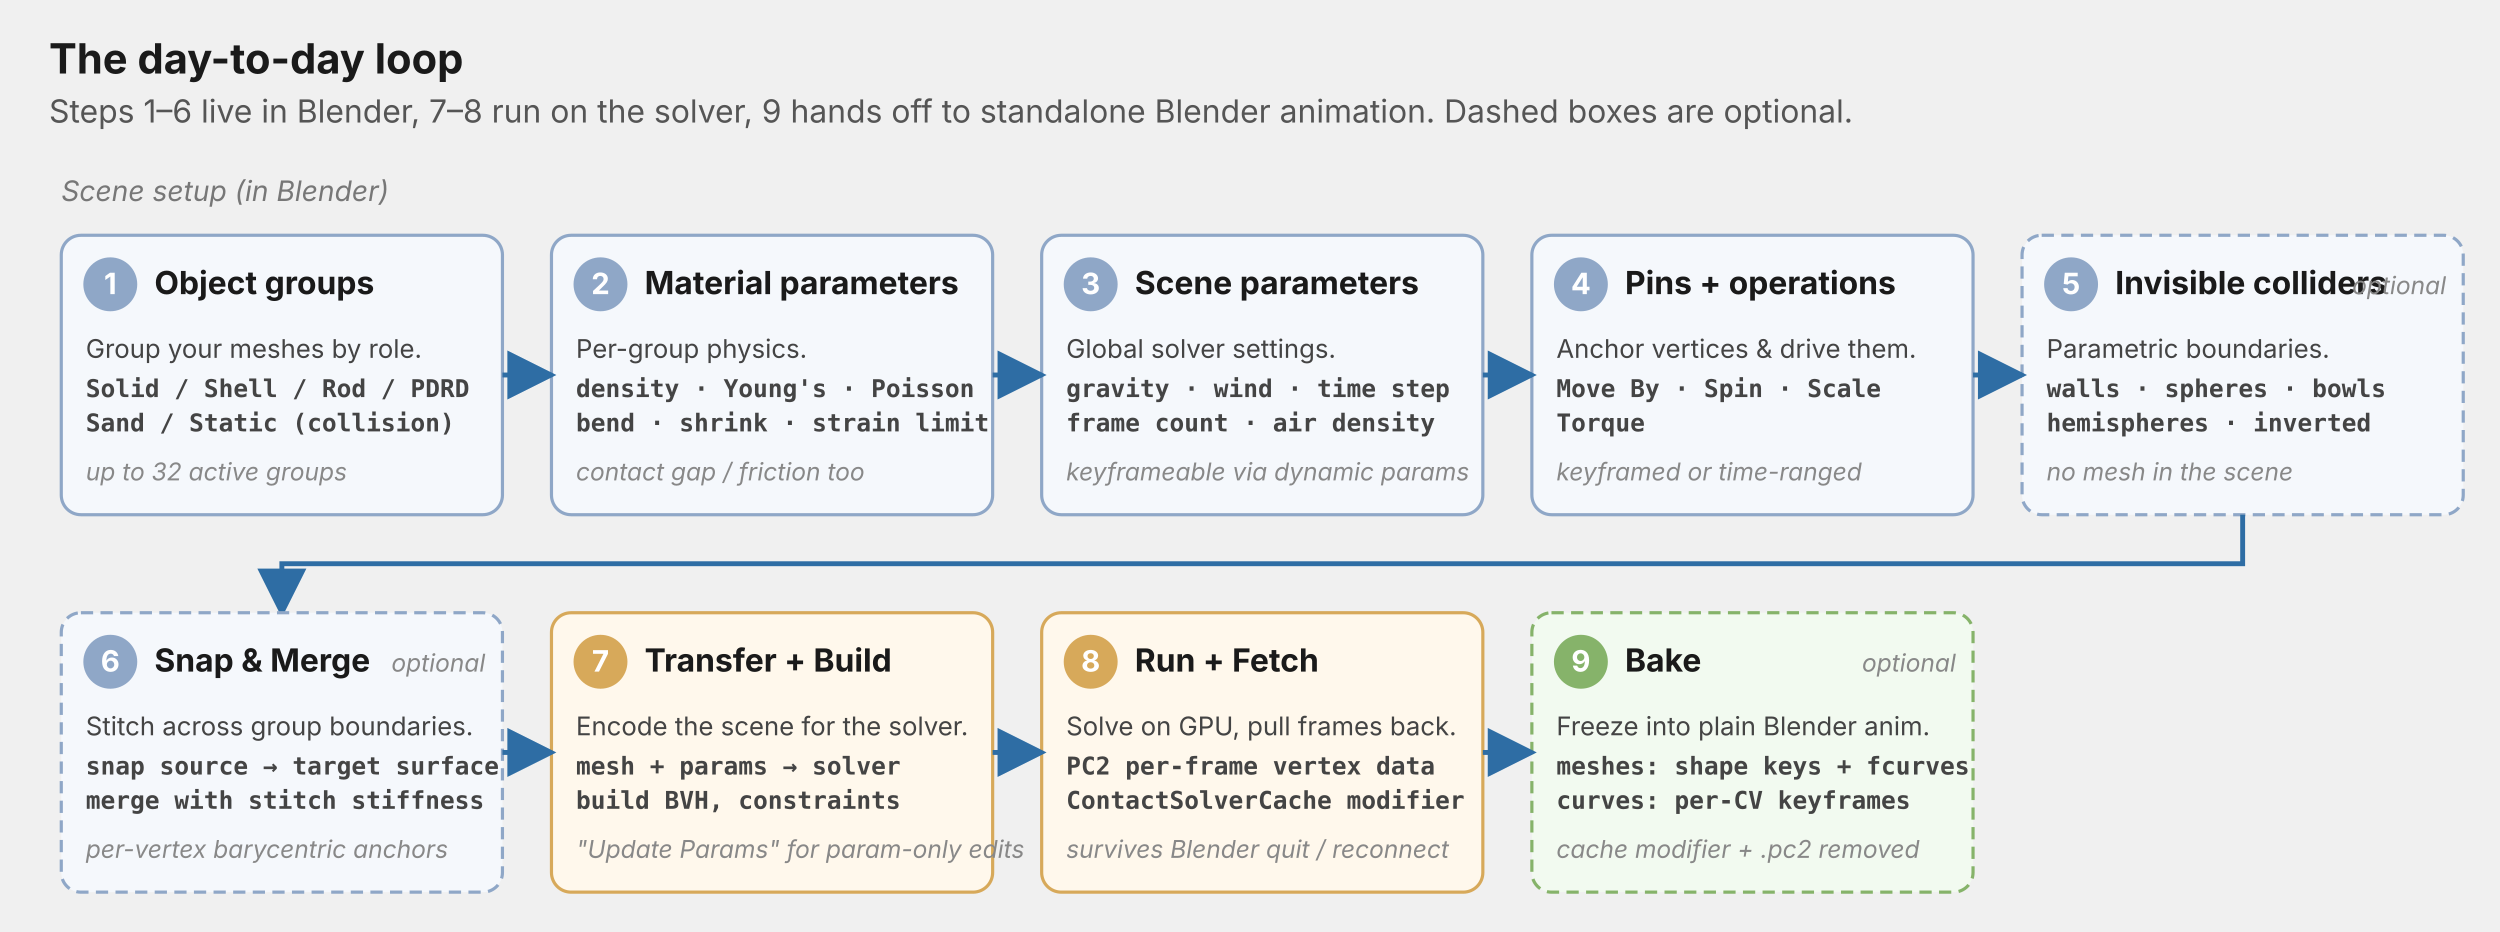
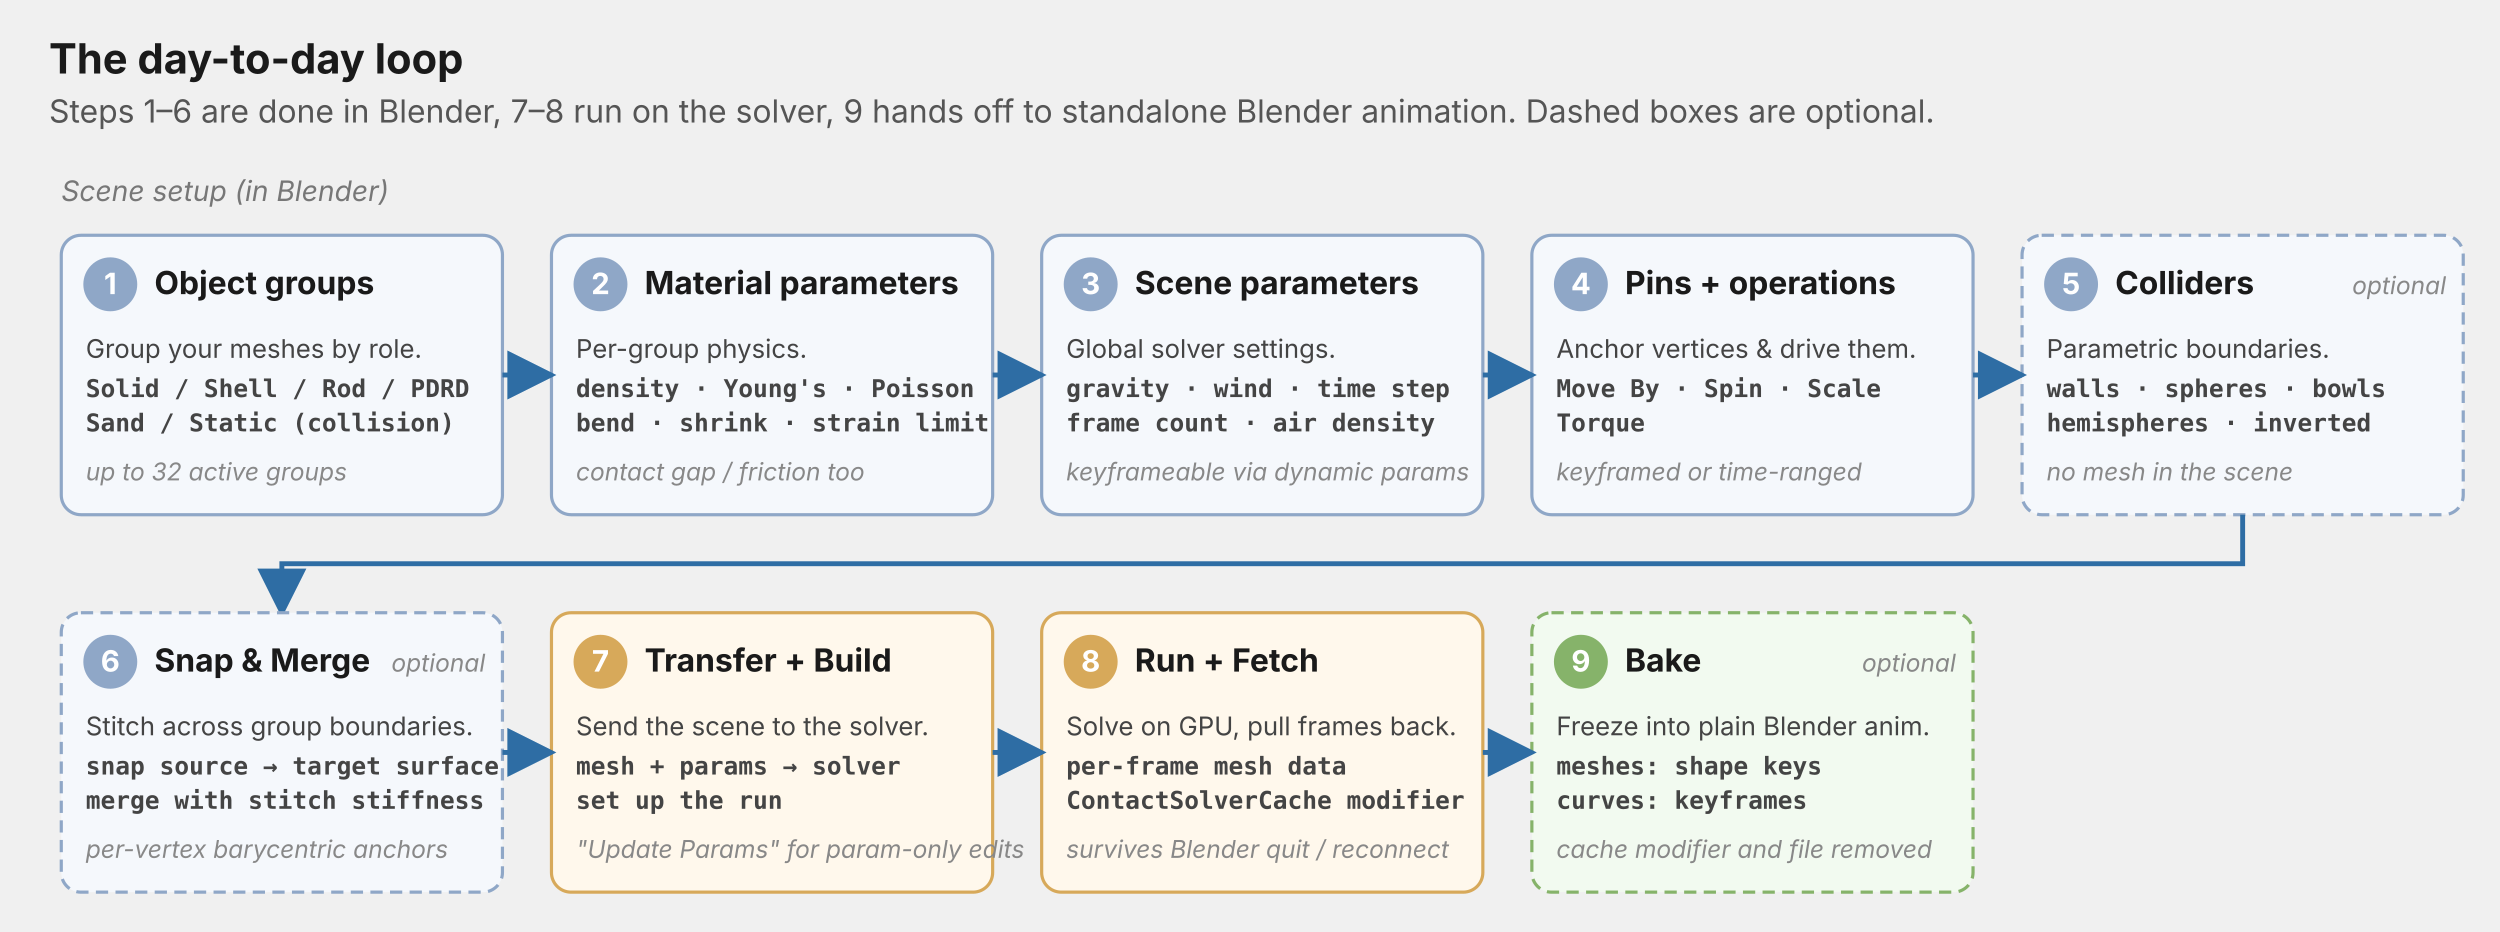
<svg xmlns="http://www.w3.org/2000/svg" viewBox="0 0 1020 380" role="img" aria-label="The add-on's day-to-day workflow as nine numbered steps across three phases: scene setup in Blender, solve on the GPU, and handoff to standalone Blender animation">
  <defs>
    <marker id="wf-arrow" viewBox="0 0 10 10" refX="9" refY="5" markerWidth="10" markerHeight="10" orient="auto-start-reverse">
      <path d="M 0 0 L 10 5 L 0 10 z" fill="#2e6da4" />
    </marker>
    <marker id="wf-arrow-iter" viewBox="0 0 10 10" refX="9" refY="5" markerWidth="11" markerHeight="11" orient="auto-start-reverse">
      <path d="M 0 0 L 10 5 L 0 10 z" fill="#6a3ea1" />
    </marker>
  </defs>
  <style>
    .title       { font: 700 17px -apple-system, BlinkMacSystemFont, "Segoe UI", sans-serif; fill: #1a1a1a; }
    .sub         { font: 13px -apple-system, sans-serif; fill: #555; }

    .band-scene  { fill: #eef3fa; stroke: none; }
    .band-solve  { fill: #fcf3e2; stroke: none; }
    .band-hand   { fill: #edf5ea; stroke: none; }
    .band-lbl    { font: italic 11.5px -apple-system, sans-serif; fill: #777; }

    .box-scene   { fill: #f5f8fc; stroke: #8fa7c7; stroke-width: 1.3; }
    .box-scene-o { fill: #f5f8fc; stroke: #8fa7c7; stroke-width: 1.3; stroke-dasharray: 5 3; }
    .box-solve   { fill: #fff8ec; stroke: #d7a95a; stroke-width: 1.3; }
    .box-hand    { fill: #f2faf0; stroke: #86b36a; stroke-width: 1.3; stroke-dasharray: 5 3; }

    .num-scene   { fill: #8fa7c7; }
    .num-solve   { fill: #d7a95a; }
    .num-hand    { fill: #86b36a; }
    .num-tx      { font: 700 12px -apple-system, sans-serif; fill: #fff; }

    .box-ttl     { font: 700 13px -apple-system, sans-serif; fill: #1a1a1a; }
    .box-sub     { font: 10.5px -apple-system, sans-serif; fill: #444; }
    .box-mono    { font: 600 10px "Menlo", "Consolas", monospace; fill: #444; }
    .opt-tag     { font: italic 10px -apple-system, sans-serif; fill: #888; }

    .arr         { stroke: #2e6da4; stroke-width: 2; fill: none; }
    .arr-iter    { stroke: #6a3ea1; stroke-width: 2; fill: none; stroke-dasharray: 6 4; }
    .arr-lbl     { font: 700 11.5px -apple-system, sans-serif; fill: #5a3492; }
    .note        { font: 11px -apple-system, sans-serif; fill: #555; }
  </style>
  <text x="20" y="30" class="title">The day-to-day loop</text>
-   <text x="20" y="50" class="sub">Steps 1–6 live in Blender, 7–8 run on the solver, 9 hands off to standalone Blender animation. Dashed boxes are optional.</text>
+   <text x="20" y="50" class="sub">Steps 1–6 are done in Blender, 7–8 run on the solver, 9 hands off to standalone Blender animation. Dashed boxes are optional.</text>
  <text x="25" y="82" class="band-lbl">Scene setup (in Blender)</text>
  <rect x="25" y="96" width="180" height="114" rx="8" class="box-scene" />
  <circle cx="45" cy="116" r="11" class="num-scene" />
  <text x="45" y="120" text-anchor="middle" class="num-tx">1</text>
  <text x="63" y="120" class="box-ttl">Object groups</text>
  <text x="35" y="146" class="box-sub">Group your meshes by role.</text>
  <text x="35" y="162" class="box-mono">Solid / Shell / Rod / PDRD</text>
  <text x="35" y="176" class="box-mono">Sand / Static (collision)</text>
  <text x="35" y="196" class="opt-tag">up to 32 active groups</text>
  <rect x="225" y="96" width="180" height="114" rx="8" class="box-scene" />
  <circle cx="245" cy="116" r="11" class="num-scene" />
  <text x="245" y="120" text-anchor="middle" class="num-tx">2</text>
  <text x="263" y="120" class="box-ttl">Material parameters</text>
  <text x="235" y="146" class="box-sub">Per-group physics.</text>
  <text x="235" y="162" class="box-mono">density · Young's · Poisson</text>
  <text x="235" y="176" class="box-mono">bend · shrink · strain limit</text>
  <text x="235" y="196" class="opt-tag">contact gap / friction too</text>
  <rect x="425" y="96" width="180" height="114" rx="8" class="box-scene" />
  <circle cx="445" cy="116" r="11" class="num-scene" />
  <text x="445" y="120" text-anchor="middle" class="num-tx">3</text>
  <text x="463" y="120" class="box-ttl">Scene parameters</text>
  <text x="435" y="146" class="box-sub">Global solver settings.</text>
  <text x="435" y="162" class="box-mono">gravity · wind · time step</text>
  <text x="435" y="176" class="box-mono">frame count · air density</text>
  <text x="435" y="196" class="opt-tag">keyframeable via dynamic params</text>
  <rect x="625" y="96" width="180" height="114" rx="8" class="box-scene" />
  <circle cx="645" cy="116" r="11" class="num-scene" />
  <text x="645" y="120" text-anchor="middle" class="num-tx">4</text>
  <text x="663" y="120" class="box-ttl">Pins + operations</text>
  <text x="635" y="146" class="box-sub">Anchor vertices &amp; drive them.</text>
  <text x="635" y="162" class="box-mono">Move By · Spin · Scale</text>
  <text x="635" y="176" class="box-mono">Torque</text>
  <text x="635" y="196" class="opt-tag">keyframed or time-ranged</text>
  <rect x="825" y="96" width="180" height="114" rx="8" class="box-scene-o" />
  <circle cx="845" cy="116" r="11" class="num-scene" />
  <text x="845" y="120" text-anchor="middle" class="num-tx">5</text>
-   <text x="863" y="120" class="box-ttl">Invisible colliders</text>
+   <text x="863" y="120" class="box-ttl">Colliders</text>
  <text x="998" y="120" text-anchor="end" class="opt-tag">optional</text>
  <text x="835" y="146" class="box-sub">Parametric boundaries.</text>
  <text x="835" y="162" class="box-mono">walls · spheres · bowls</text>
  <text x="835" y="176" class="box-mono">hemispheres · inverted</text>
  <text x="835" y="196" class="opt-tag">no mesh in the scene</text>
  <line x1="205" y1="153" x2="225" y2="153" class="arr" marker-end="url(#wf-arrow)" />
  <line x1="405" y1="153" x2="425" y2="153" class="arr" marker-end="url(#wf-arrow)" />
  <line x1="605" y1="153" x2="625" y2="153" class="arr" marker-end="url(#wf-arrow)" />
  <line x1="805" y1="153" x2="825" y2="153" class="arr" marker-end="url(#wf-arrow)" />
  <path d="M 915 210 L 915 230 L 115 230 L 115 250" class="arr" marker-end="url(#wf-arrow)" />
  <rect x="25" y="250" width="180" height="114" rx="8" class="box-scene-o" />
  <circle cx="45" cy="270" r="11" class="num-scene" />
  <text x="45" y="274" text-anchor="middle" class="num-tx">6</text>
  <text x="63" y="274" class="box-ttl">Snap &amp; Merge</text>
  <text x="198" y="274" text-anchor="end" class="opt-tag">optional</text>
  <text x="35" y="300" class="box-sub">Stitch across group boundaries.</text>
  <text x="35" y="316" class="box-mono">snap source → target surface</text>
  <text x="35" y="330" class="box-mono">merge with stitch stiffness</text>
  <text x="35" y="350" class="opt-tag">per-vertex barycentric anchors</text>
  <rect x="225" y="250" width="180" height="114" rx="8" class="box-solve" />
  <circle cx="245" cy="270" r="11" class="num-solve" />
  <text x="245" y="274" text-anchor="middle" class="num-tx">7</text>
  <text x="263" y="274" class="box-ttl">Transfer + Build</text>
-   <text x="235" y="300" class="box-sub">Encode the scene for the solver.</text>
+   <text x="235" y="300" class="box-sub">Send the scene to the solver.</text>
  <text x="235" y="316" class="box-mono">mesh + params → solver</text>
-   <text x="235" y="330" class="box-mono">build BVH, constraints</text>
+   <text x="235" y="330" class="box-mono">set up the run</text>
  <text x="235" y="350" class="opt-tag">"Update Params" for param-only edits</text>
  <rect x="425" y="250" width="180" height="114" rx="8" class="box-solve" />
  <circle cx="445" cy="270" r="11" class="num-solve" />
  <text x="445" y="274" text-anchor="middle" class="num-tx">8</text>
  <text x="463" y="274" class="box-ttl">Run + Fetch</text>
  <text x="435" y="300" class="box-sub">Solve on GPU, pull frames back.</text>
-   <text x="435" y="316" class="box-mono">PC2 per-frame vertex data</text>
+   <text x="435" y="316" class="box-mono">per-frame mesh data</text>
  <text x="435" y="330" class="box-mono">ContactSolverCache modifier</text>
  <text x="435" y="350" class="opt-tag">survives Blender quit / reconnect</text>
  <rect x="625" y="250" width="180" height="114" rx="8" class="box-hand" />
  <circle cx="645" cy="270" r="11" class="num-hand" />
  <text x="645" y="274" text-anchor="middle" class="num-tx">9</text>
  <text x="663" y="274" class="box-ttl">Bake</text>
  <text x="798" y="274" text-anchor="end" class="opt-tag">optional</text>
  <text x="635" y="300" class="box-sub">Freeze into plain Blender anim.</text>
-   <text x="635" y="316" class="box-mono">meshes: shape keys + fcurves</text>
-   <text x="635" y="330" class="box-mono">curves: per-CV keyframes</text>
-   <text x="635" y="350" class="opt-tag">cache modifier + .pc2 removed</text>
+   <text x="635" y="316" class="box-mono">meshes: shape keys</text>
+   <text x="635" y="330" class="box-mono">curves: keyframes</text>
+   <text x="635" y="350" class="opt-tag">cache modifier and file removed</text>
  <line x1="205" y1="307" x2="225" y2="307" class="arr" marker-end="url(#wf-arrow)" />
  <line x1="405" y1="307" x2="425" y2="307" class="arr" marker-end="url(#wf-arrow)" />
  <line x1="605" y1="307" x2="625" y2="307" class="arr" marker-end="url(#wf-arrow)" />
</svg>
